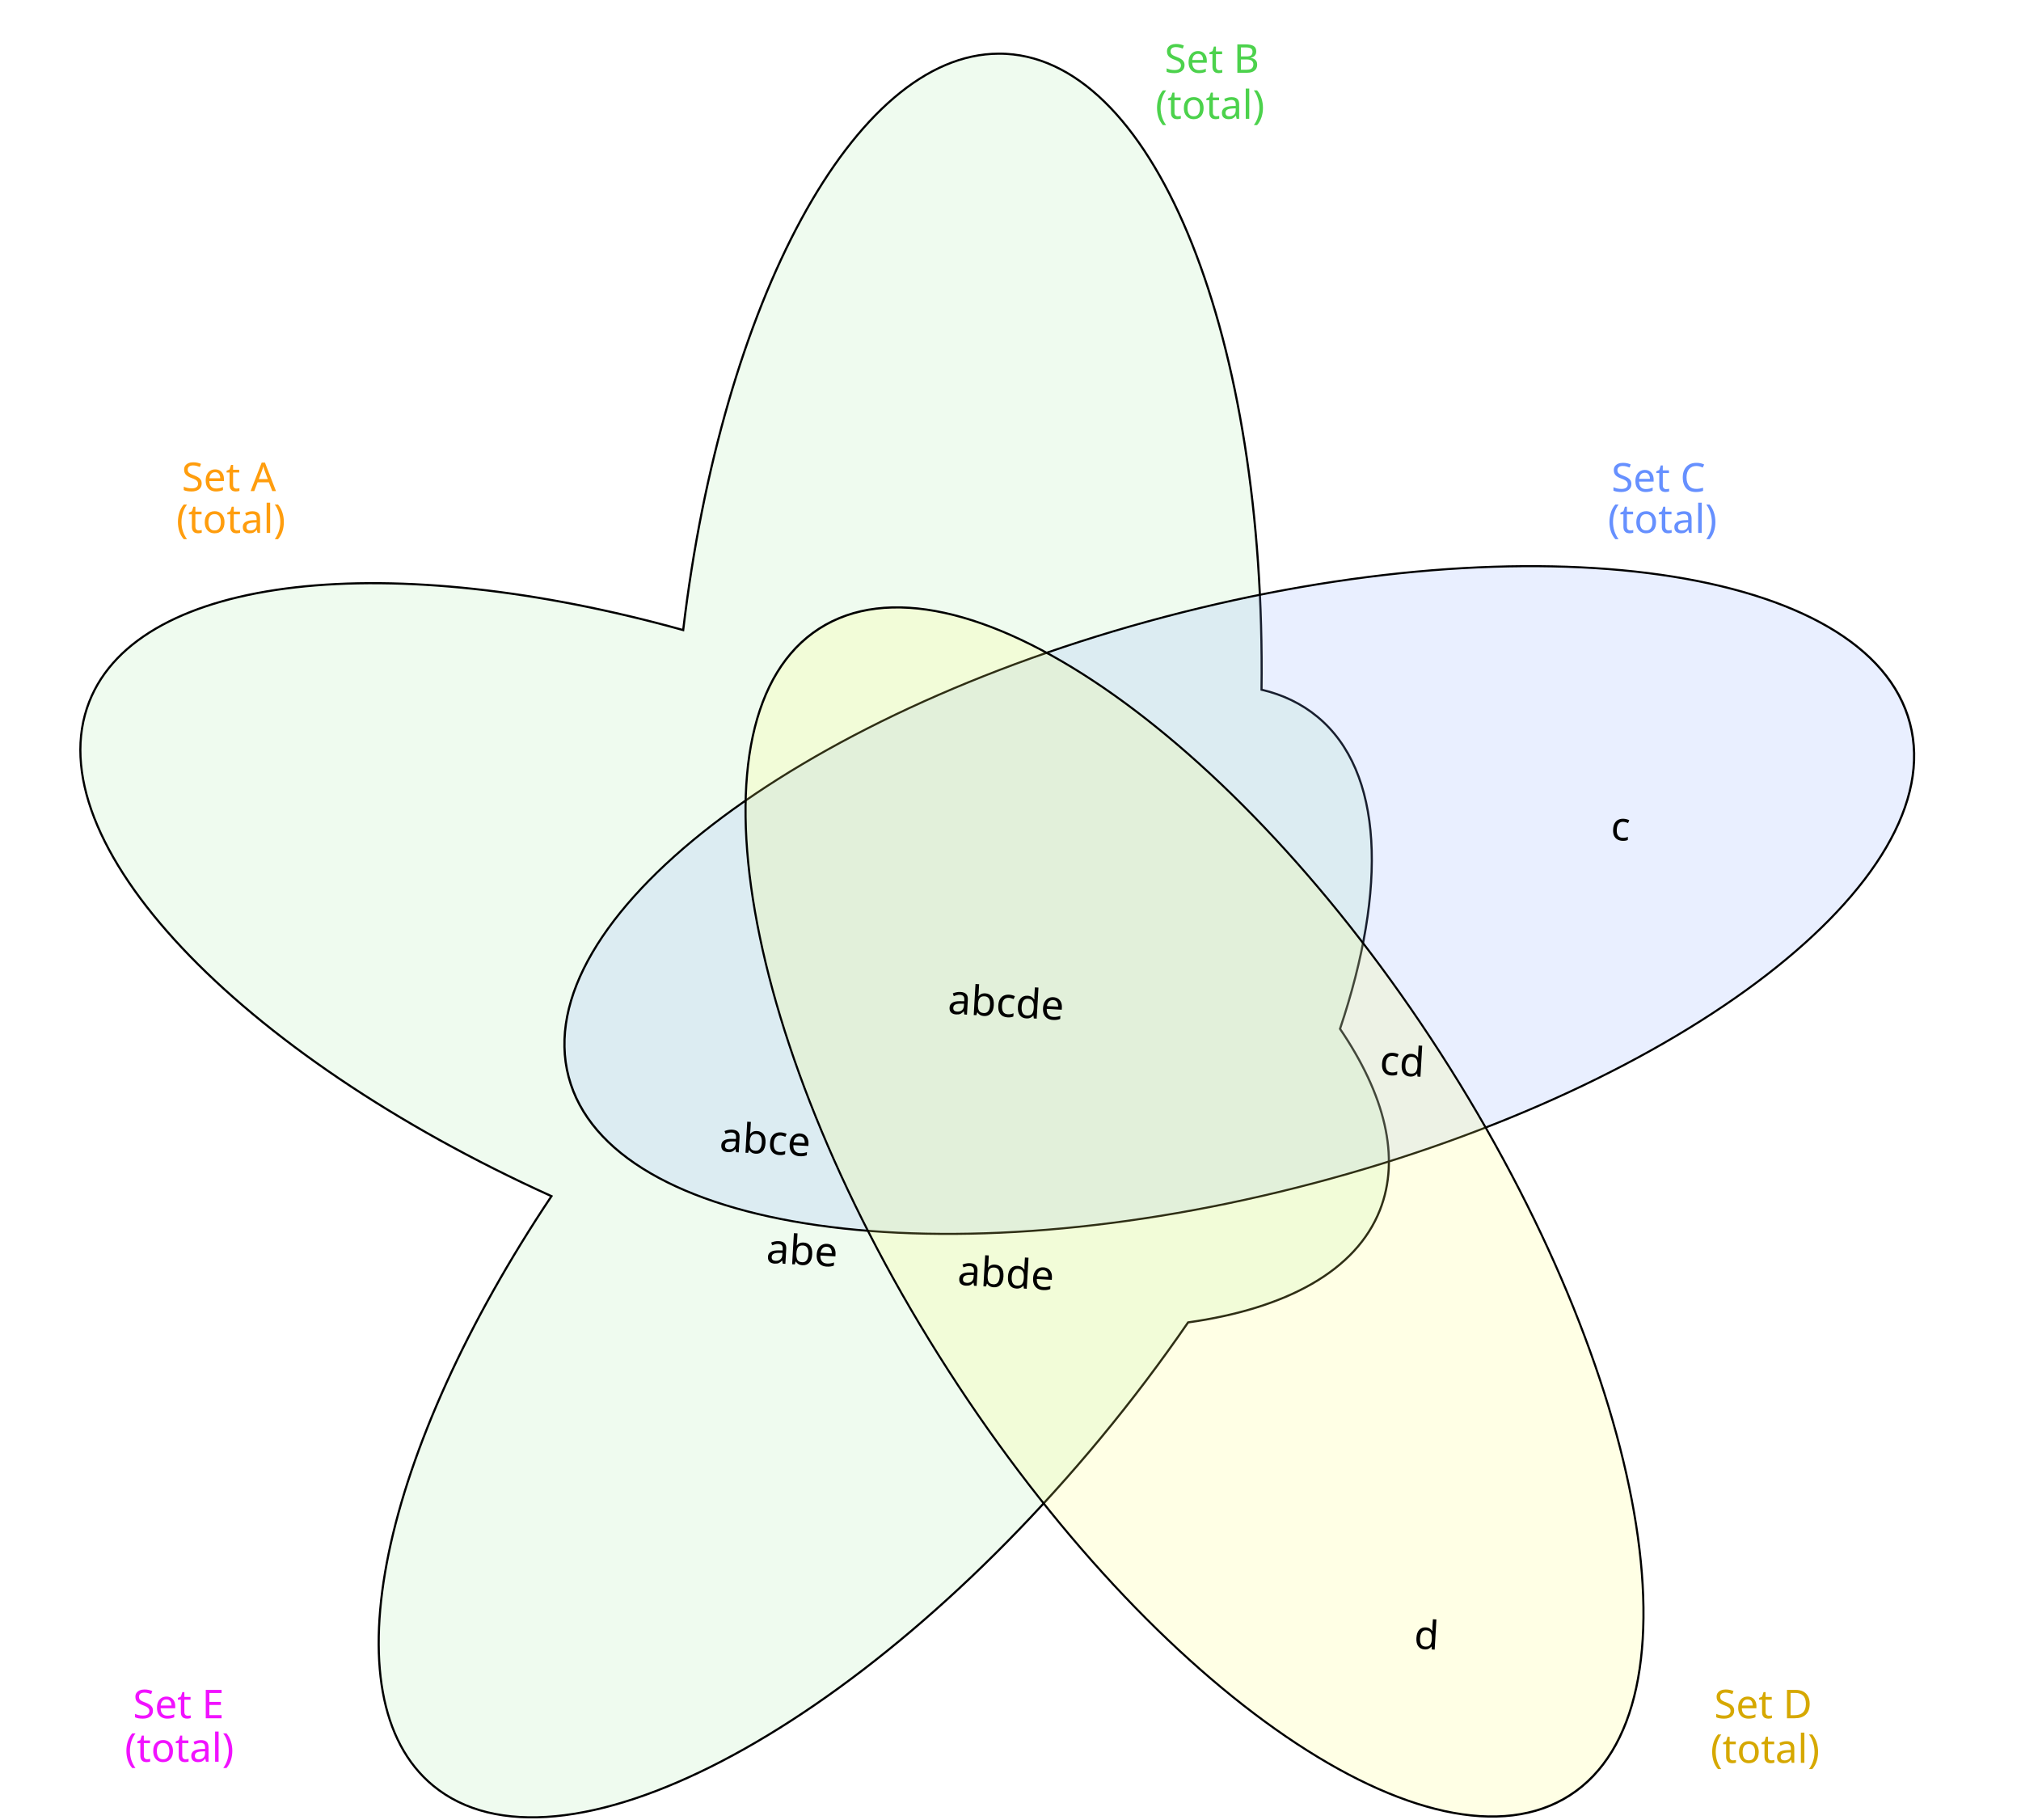
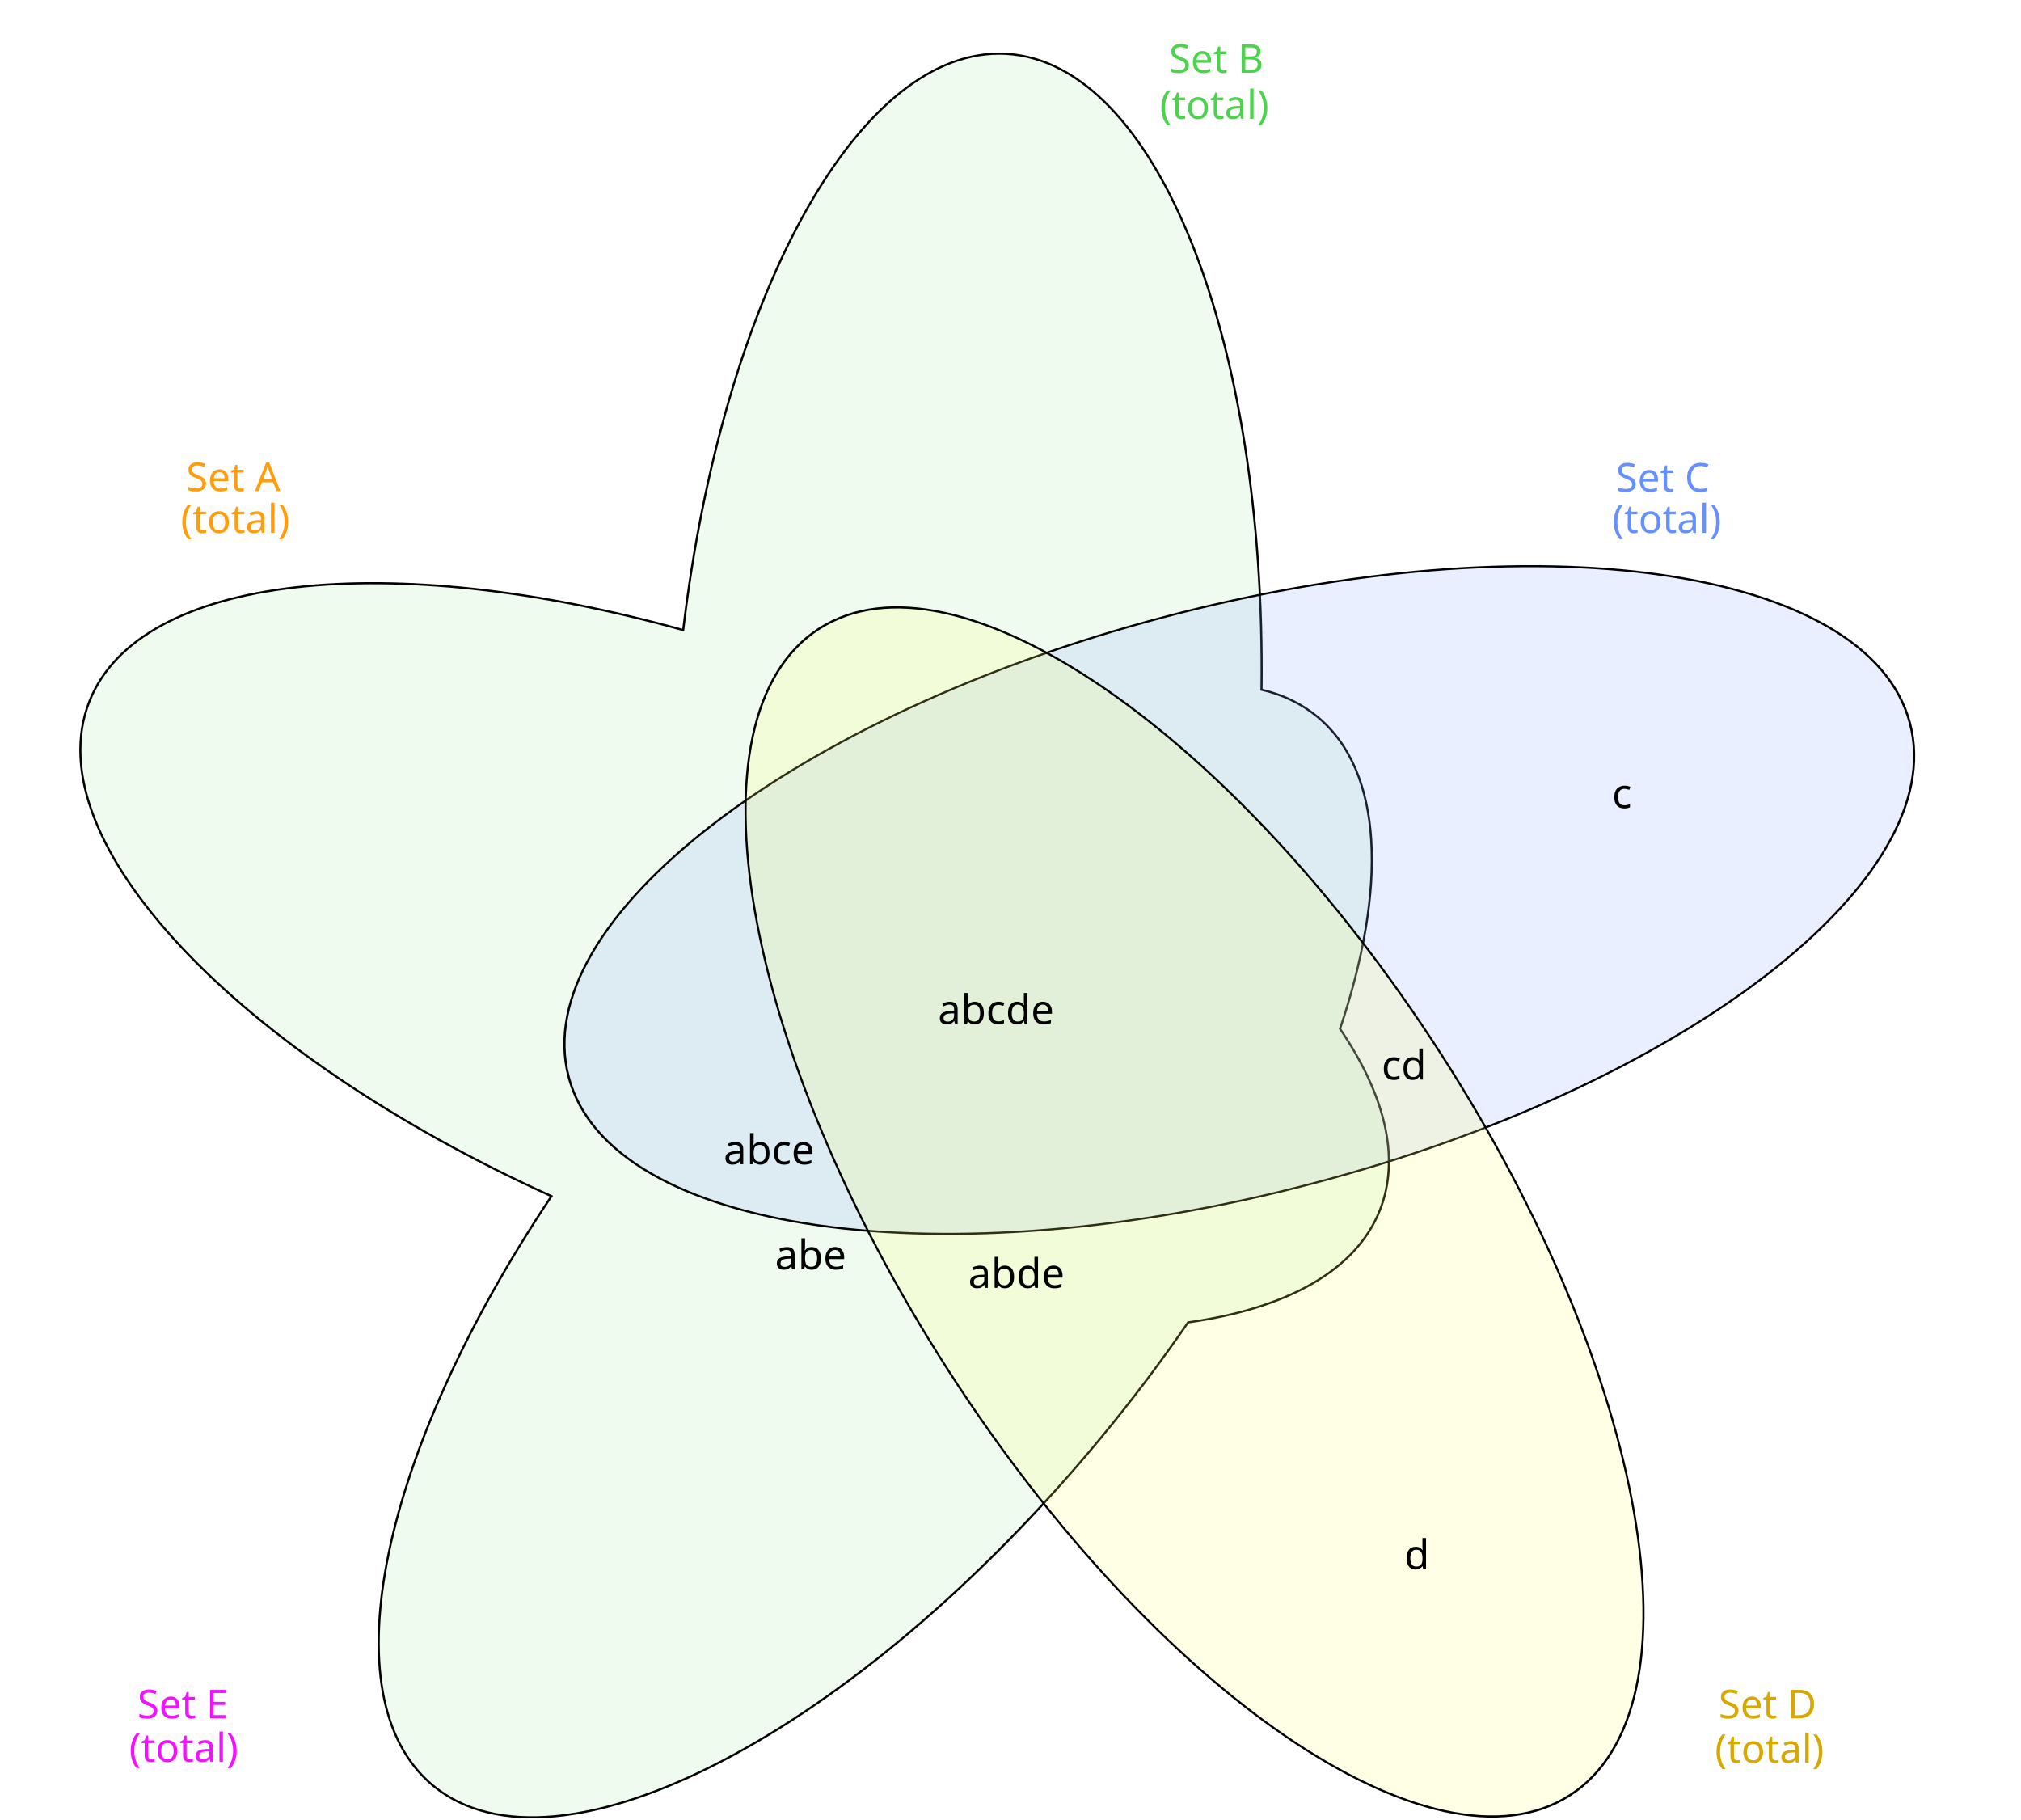
<svg xmlns="http://www.w3.org/2000/svg" xmlns:ns1="http://www.openswatchbook.org/uri/2009/osb" width="712" height="641" id="diagram" version="1.1">
  <defs id="defs4">
    <linearGradient id="linearGradient5351" ns1:paint="solid">
      <stop style="stop-color:#000000;stop-opacity:1;" offset="0" id="stop5353" />
    </linearGradient>
  </defs>
  <g id="layer1" transform="translate(-79.87914,108.5835)">
    <path style="fill:#a8e9a8;fill-opacity:0.184;stroke:#000000;stroke-width:0.756;stroke-linejoin:miter;stroke-miterlimit:4;stroke-opacity:1;stroke-dasharray:none" d="M 351.844 18.906 C 301.042 19.057 254.38 106.307 240.688 221.938 C 137.532 193.263 49.203 202.105 31.469 247.125 C 12.111 296.267 83.665 371.263 194.281 421.344 C 134.467 510.79 115.13 597.976 152.531 628.938 C 196.409 665.26 301.76 610.452 387.812 506.5 C 398.956 493.039 409.215 479.412 418.562 465.812 C 453.135 460.954 477.691 447.709 486.156 426.219 C 493.448 407.708 487.829 385.538 472.094 362.406 C 488.763 312.693 487.397 271.739 464.156 252.5 C 458.533 247.845 451.91 244.687 444.438 242.938 C 445.986 120.036 407.687 22.002 354.5 18.969 C 353.611 18.918 352.73 18.904 351.844 18.906 z " transform="translate(79.87914,-108.5835)" id="elipseB" />
    <path class="elipse" style="fill:#88a8ff;fill-opacity:0.184;stroke:#000000;stroke-width:0.486;stroke-linejoin:miter;stroke-miterlimit:4;stroke-opacity:1;stroke-dasharray:none" id="elipseC" d="m -251.401,157.342 c 0,83.021 -30.943,150.322 -69.114,150.322 -38.17,0 -69.114,-67.301 -69.114,-150.322 0,-83.021 30.943,-150.322 69.114,-150.322 38.17,0 69.114,67.301 69.114,150.322 z" transform="matrix(-0.3804561,-1.442971,1.571762,-0.4144133,147.2328,-188.8416)" />
    <path class="elipse" style="fill:#ffff72;fill-opacity:0.184;stroke:#000000;stroke-width:0.486;stroke-linejoin:miter;stroke-miterlimit:4;stroke-opacity:1;stroke-dasharray:none" id="elipseD" d="m -251.401,157.342 c 0,83.021 -30.943,150.322 -69.114,150.322 -38.17,0 -69.114,-67.301 -69.114,-150.322 0,-83.021 30.943,-150.322 69.114,-150.322 38.17,0 69.114,67.301 69.114,150.322 z" transform="matrix(1.254769,-0.8077558,0.8798513,1.366762,764.441,-155.6228)" />
-     <text xml:space="preserve" style="font-size:14px;font-style:normal;font-variant:normal;font-weight:normal;font-stretch:normal;text-align:start;line-height:125%;letter-spacing:0px;word-spacing:0px;writing-mode:lr-tb;text-anchor:start;fill:#000000;fill-opacity:1;stroke:none;font-family:Sans;-inkscape-font-specification:Sans" x="656.81" y="150.114" id="c" transform="matrix(0.9983828,0.05684918,-0.05684918,0.9983828,0,0)">
-       <tspan id="tspan5373" x="656.81" y="150.114">c</tspan>
+     <text id="cd" x="566.6" y="271.695" style="line-height:0%;font-family:sans-serif;letter-spacing:0px;word-spacing:0px;fill:#000000" xml:space="preserve">
+       <tspan x="566.6" y="271.695" font-family="sans-serif" font-size="14.422px" style="line-height:1.25" id="tspan41">cd</tspan>
    </text>
-     <text xml:space="preserve" style="font-size:14px;font-style:normal;font-variant:normal;font-weight:normal;font-stretch:normal;text-align:start;line-height:125%;letter-spacing:0px;word-spacing:0px;writing-mode:lr-tb;text-anchor:start;fill:#000000;fill-opacity:1;stroke:none;font-family:Sans;-inkscape-font-specification:Sans" x="603.809" y="438.444" id="d" transform="matrix(0.9983828,0.05684918,-0.05684918,0.9983828,0,0)">
-       <tspan id="tspan5377" x="603.809" y="438.444">d</tspan>
+     <text id="abcde" x="410.329" y="252.143" style="line-height:0%;font-family:sans-serif;letter-spacing:0px;word-spacing:0px;fill:#000000" xml:space="preserve">
+       <tspan x="410.329" y="252.143" font-family="sans-serif" font-size="14.422px" style="line-height:1.25" id="tspan53">abcde</tspan>
    </text>
-     <text xml:space="preserve" style="font-size:14.422px;font-style:normal;font-variant:normal;font-weight:normal;font-stretch:normal;text-align:start;line-height:125%;letter-spacing:0px;word-spacing:0px;writing-mode:lr-tb;text-anchor:start;fill:#000000;fill-opacity:1;stroke:none;font-family:Sans;-inkscape-font-specification:Sans" x="580.188" y="237.273" id="cd" transform="matrix(0.9983828,0.05684918,-0.05684918,0.9983828,0,0)">
-       <tspan id="tspan5409" x="580.188" y="237.273">cd</tspan>
+     <text id="abce" x="334.806" y="301.516" style="line-height:0%;font-family:sans-serif;letter-spacing:0px;word-spacing:0px;fill:#000000" xml:space="preserve">
+       <tspan x="334.806" y="301.516" font-family="sans-serif" font-size="14.422px" style="line-height:1.25" id="tspan65">abce</tspan>
    </text>
-     <text xml:space="preserve" style="font-size:14.422px;font-style:normal;font-variant:normal;font-weight:normal;font-stretch:normal;text-align:start;line-height:125%;letter-spacing:0px;word-spacing:0px;writing-mode:lr-tb;text-anchor:start;fill:#000000;fill-opacity:1;stroke:none;font-family:Sans;-inkscape-font-specification:Sans" x="427.087" y="224.515" id="abcde" transform="matrix(0.9983828,0.05684918,-0.05684918,0.9983828,0,0)">
-       <tspan id="tspan46" x="427.087" y="224.515">abcde</tspan>
+     <text id="abe" x="352.91" y="338.547" style="line-height:0%;font-family:sans-serif;letter-spacing:0px;word-spacing:0px;fill:#000000" xml:space="preserve">
+       <tspan x="352.91" y="338.547" font-family="sans-serif" font-size="14.422px" style="line-height:1.25" id="tspan68">abe</tspan>
    </text>
-     <text xml:space="preserve" style="font-size:14.422px;font-style:normal;font-variant:normal;font-weight:normal;font-stretch:normal;text-align:start;line-height:125%;letter-spacing:0px;word-spacing:0px;writing-mode:lr-tb;text-anchor:start;fill:#000000;fill-opacity:1;stroke:none;font-family:Sans;-inkscape-font-specification:Sans" x="349.556" y="277.511" id="abce" transform="matrix(0.9983828,0.05684918,-0.05684918,0.9983828,0,0)">
-       <tspan id="tspan56" x="349.556" y="277.511">abce</tspan>
+     <text id="abde" x="420.973" y="345.075" style="line-height:0%;font-family:sans-serif;letter-spacing:0px;word-spacing:0px;fill:#000000" xml:space="preserve">
+       <tspan x="420.973" y="345.075" font-family="sans-serif" font-size="14.422px" style="line-height:1.25" id="tspan71">abde</tspan>
    </text>
-     <text xml:space="preserve" style="font-size:14.422px;font-style:normal;font-variant:normal;font-weight:normal;font-stretch:normal;text-align:start;line-height:125%;letter-spacing:0px;word-spacing:0px;writing-mode:lr-tb;text-anchor:start;fill:#000000;fill-opacity:1;stroke:none;font-family:Sans;-inkscape-font-specification:Sans" x="368.203" y="315.786" id="abe" transform="matrix(0.9983828,0.05684918,-0.05684918,0.9983828,0,0)">
-       <tspan id="tspan5445" x="368.203" y="315.786">abe</tspan>
+     <text id="labelE" x="149.633" y="496.666" fill="#f112ff" text-align="center" style="line-height:0%;font-family:sans-serif;letter-spacing:0px;word-spacing:0px;text-anchor:middle" xml:space="preserve">
+       <tspan x="152.094" y="496.666" font-family="sans-serif" font-size="14px" style="line-height:1.25" id="tspan108">     Set E     </tspan>
    </text>
-     <text xml:space="preserve" style="font-size:14.422px;font-style:normal;font-variant:normal;font-weight:normal;font-stretch:normal;text-align:start;line-height:125%;letter-spacing:0px;word-spacing:0px;writing-mode:lr-tb;text-anchor:start;fill:#000000;fill-opacity:1;stroke:none;font-family:Sans;-inkscape-font-specification:Sans" x="435.92" y="319.711" id="abde" transform="matrix(0.9983828,0.05684918,-0.05684918,0.9983828,0,0)">
-       <tspan id="tspan5449" x="435.92" y="319.711">abde</tspan>
+     <text id="labelD" x="707.913" y="496.666" fill="#d6a800" text-align="center" style="line-height:0%;font-family:sans-serif;letter-spacing:0px;word-spacing:0px;text-anchor:middle" xml:space="preserve">
+       <tspan x="710.374" y="496.666" font-family="sans-serif" font-size="14px" style="line-height:1.25" id="tspan111">     Set D     </tspan>
    </text>
-     <text xml:space="preserve" style="font-size:14px;font-style:normal;font-weight:normal;text-align:center;line-height:125%;letter-spacing:0px;word-spacing:0px;text-anchor:middle;fill:#f112ff;fill-opacity:1;stroke:none;font-family:Sans" x="149.633" y="496.666" id="labelE">
-       <tspan id="tspan3054" x="151.861" y="496.666">     Set E     </tspan>
+     <text id="labelA" x="167.379" y="64.394" fill="#ff9d0d" text-align="center" style="line-height:0%;font-family:sans-serif;letter-spacing:0px;word-spacing:0px;text-anchor:middle" xml:space="preserve">
+       <tspan x="169.84" y="64.394" font-family="sans-serif" font-size="14px" style="line-height:1.25" id="tspan114">     Set A     </tspan>
    </text>
-     <text xml:space="preserve" style="font-size:14px;font-style:normal;font-weight:normal;text-align:center;line-height:125%;letter-spacing:0px;word-spacing:0px;text-anchor:middle;fill:#d6a800;fill-opacity:1;stroke:none;font-family:Sans" x="707.913" y="496.666" id="labelD">
-       <tspan id="tspan3054-7" x="710.142" y="496.666">     Set D     </tspan>
+     <text id="labelC" x="669.197" y="64.586" fill="#6690ff" text-align="center" style="line-height:0%;font-family:sans-serif;letter-spacing:0px;word-spacing:0px;text-anchor:middle" xml:space="preserve">
+       <tspan x="671.658" y="64.586" font-family="sans-serif" font-size="14px" style="line-height:1.25" id="tspan117">     Set C    </tspan>
    </text>
-     <text xml:space="preserve" style="font-size:14px;font-style:normal;font-weight:normal;text-align:center;line-height:125%;letter-spacing:0px;word-spacing:0px;text-anchor:middle;fill:#ff9d0d;fill-opacity:1;stroke:none;font-family:Sans" x="167.379" y="64.394" id="labelA">
-       <tspan id="tspan3054-4" x="169.608" y="64.394">     Set A     </tspan>
+     <text id="labelB" x="513.72" y="-82.959" fill="#4cd24c" text-align="center" style="line-height:0%;font-family:sans-serif;letter-spacing:0px;word-spacing:0px;text-anchor:middle" xml:space="preserve">
+       <tspan x="516.181" y="-82.959" font-family="sans-serif" font-size="14px" style="line-height:1.25" id="tspan120">     Set B     </tspan>
    </text>
-     <text xml:space="preserve" style="font-size:14px;font-style:normal;font-weight:normal;text-align:center;line-height:125%;letter-spacing:0px;word-spacing:0px;text-anchor:middle;fill:#6690ff;fill-opacity:1;stroke:none;font-family:Sans" x="669.197" y="64.586" id="labelC">
-       <tspan id="tspan3054-8" x="671.426" y="64.586">     Set C    </tspan>
+     <text id="totalE" x="151.751" y="511.981" fill="#f112ff" text-align="center" style="line-height:0%;font-family:sans-serif;letter-spacing:0px;word-spacing:0px;text-anchor:middle" xml:space="preserve">
+       <tspan x="154.212" y="511.981" font-family="sans-serif" font-size="14px" style="line-height:1.25" id="tspan123">   (total)    </tspan>
    </text>
-     <text xml:space="preserve" style="font-size:14px;font-style:normal;font-weight:normal;text-align:center;line-height:125%;letter-spacing:0px;word-spacing:0px;text-anchor:middle;fill:#4cd24c;fill-opacity:1;stroke:none;font-family:Sans" x="513.72" y="-82.959" id="labelB">
-       <tspan id="tspan3054-45" x="515.949" y="-82.959">     Set B     </tspan>
+     <text id="totalD" x="708.603" y="512.364" fill="#d6a800" text-align="center" style="line-height:0%;font-family:sans-serif;letter-spacing:0px;word-spacing:0px;text-anchor:middle" xml:space="preserve">
+       <tspan x="711.063" y="512.364" font-family="sans-serif" font-size="14px" style="line-height:1.25" id="tspan126">     (total)     </tspan>
    </text>
-     <text xml:space="preserve" style="font-size:14px;font-style:normal;font-weight:normal;text-align:center;line-height:125%;letter-spacing:0px;word-spacing:0px;text-anchor:middle;fill:#f112ff;fill-opacity:1;stroke:none;font-family:Sans" x="151.751" y="511.981" id="totalE">
-       <tspan id="tspan3054-5" x="153.98" y="511.981">   (total)    </tspan>
+     <text id="totalC" x="670.603" y="79.13" fill="#6690ff" text-align="center" style="line-height:0%;font-family:sans-serif;letter-spacing:0px;word-spacing:0px;text-anchor:middle" xml:space="preserve">
+       <tspan x="673.063" y="79.13" font-family="sans-serif" font-size="14px" style="line-height:1.25" id="tspan129">     (total)    </tspan>
    </text>
-     <text xml:space="preserve" style="font-size:14px;font-style:normal;font-weight:normal;text-align:center;line-height:125%;letter-spacing:0px;word-spacing:0px;text-anchor:middle;fill:#d6a800;fill-opacity:1;stroke:none;font-family:Sans" x="708.603" y="512.364" id="totalD">
-       <tspan id="tspan3054-7-8" x="710.831" y="512.364">     (total)     </tspan>
+     <text id="totalB" x="513.028" y="-66.743" fill="#4cd24c" text-align="center" style="line-height:0%;font-family:sans-serif;letter-spacing:0px;word-spacing:0px;text-anchor:middle" xml:space="preserve">
+       <tspan x="515.489" y="-66.743" font-family="sans-serif" font-size="14px" style="line-height:1.25" id="tspan132">     (total)     </tspan>
    </text>
-     <text xml:space="preserve" style="font-size:14px;font-style:normal;font-weight:normal;text-align:center;line-height:125%;letter-spacing:0px;word-spacing:0px;text-anchor:middle;fill:#6690ff;fill-opacity:1;stroke:none;font-family:Sans" x="670.603" y="79.13" id="totalC">
-       <tspan id="tspan3054-8-7" x="672.831" y="79.13">     (total)    </tspan>
+     <text id="totalA" x="168.092" y="79.13" fill="#ff9d0d" text-align="center" style="line-height:0%;font-family:sans-serif;letter-spacing:0px;word-spacing:0px;text-anchor:middle" xml:space="preserve">
+       <tspan x="170.553" y="79.13" font-family="sans-serif" font-size="14px" style="line-height:1.25" id="tspan135">     (total)     </tspan>
    </text>
-     <text xml:space="preserve" style="font-size:14px;font-style:normal;font-weight:normal;text-align:center;line-height:125%;letter-spacing:0px;word-spacing:0px;text-anchor:middle;fill:#4cd24c;fill-opacity:1;stroke:none;font-family:Sans" x="513.028" y="-66.743" id="totalB">
-       <tspan id="tspan3054-45-2" x="515.257" y="-66.743">     (total)     </tspan>
+     <text id="c" x="647.813" y="176.033" style="line-height:0%;letter-spacing:0px;word-spacing:0px;fill:#000000;font-family:sans-serif" xml:space="preserve">
+       <tspan x="647.813" y="176.033" font-size="14.422px" style="font-size:14.422px;line-height:1.25;font-family:sans-serif" id="tspan32-7">c</tspan>
    </text>
-     <text xml:space="preserve" style="font-size:14px;font-style:normal;font-weight:normal;text-align:center;line-height:125%;letter-spacing:0px;word-spacing:0px;text-anchor:middle;fill:#ff9d0d;fill-opacity:1;stroke:none;font-family:Sans" x="168.092" y="79.13" id="totalA">
-       <tspan id="tspan3054-4-8" x="170.32" y="79.13">     (total)     </tspan>
+     <text id="d" x="574.626" y="444.119" style="line-height:0%;letter-spacing:0px;word-spacing:0px;fill:#000000;font-family:sans-serif" xml:space="preserve">
+       <tspan x="574.626" y="444.119" font-size="14.422px" style="font-size:14.422px;line-height:1.25;font-family:sans-serif" id="tspan83-3">d</tspan>
    </text>
  </g>
</svg>
